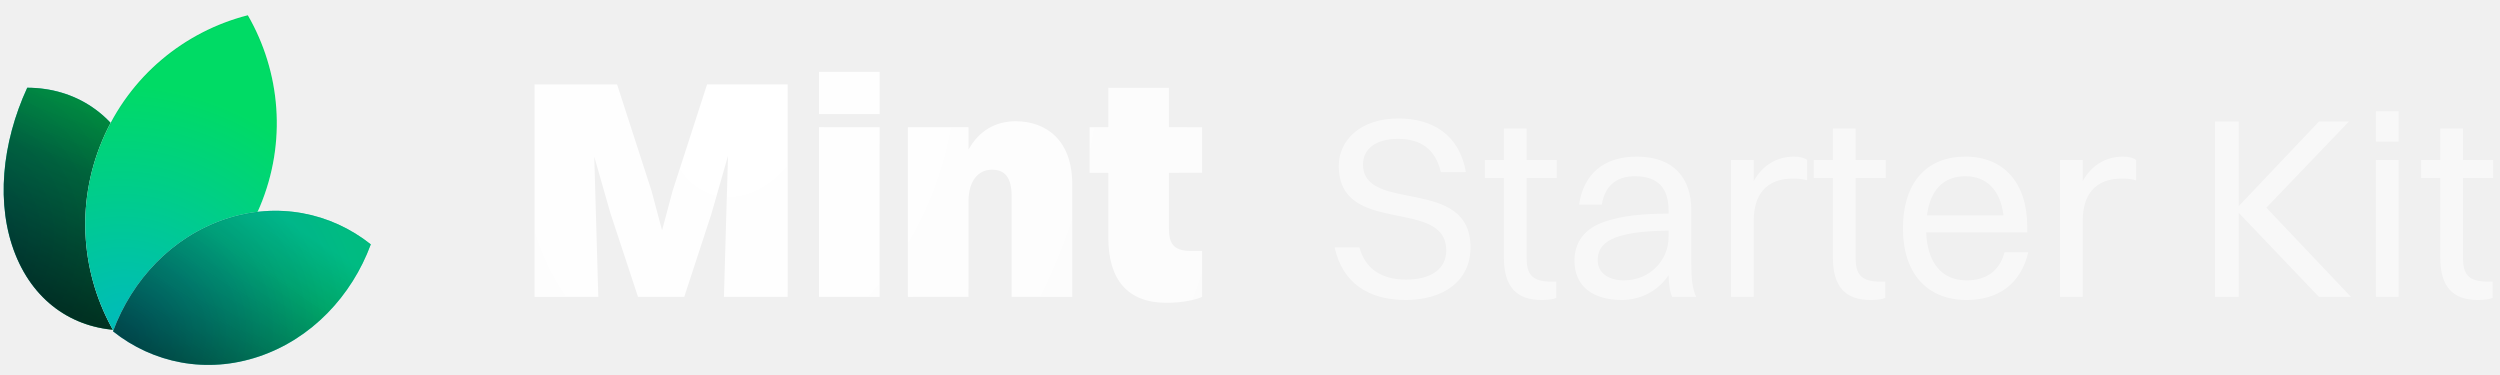
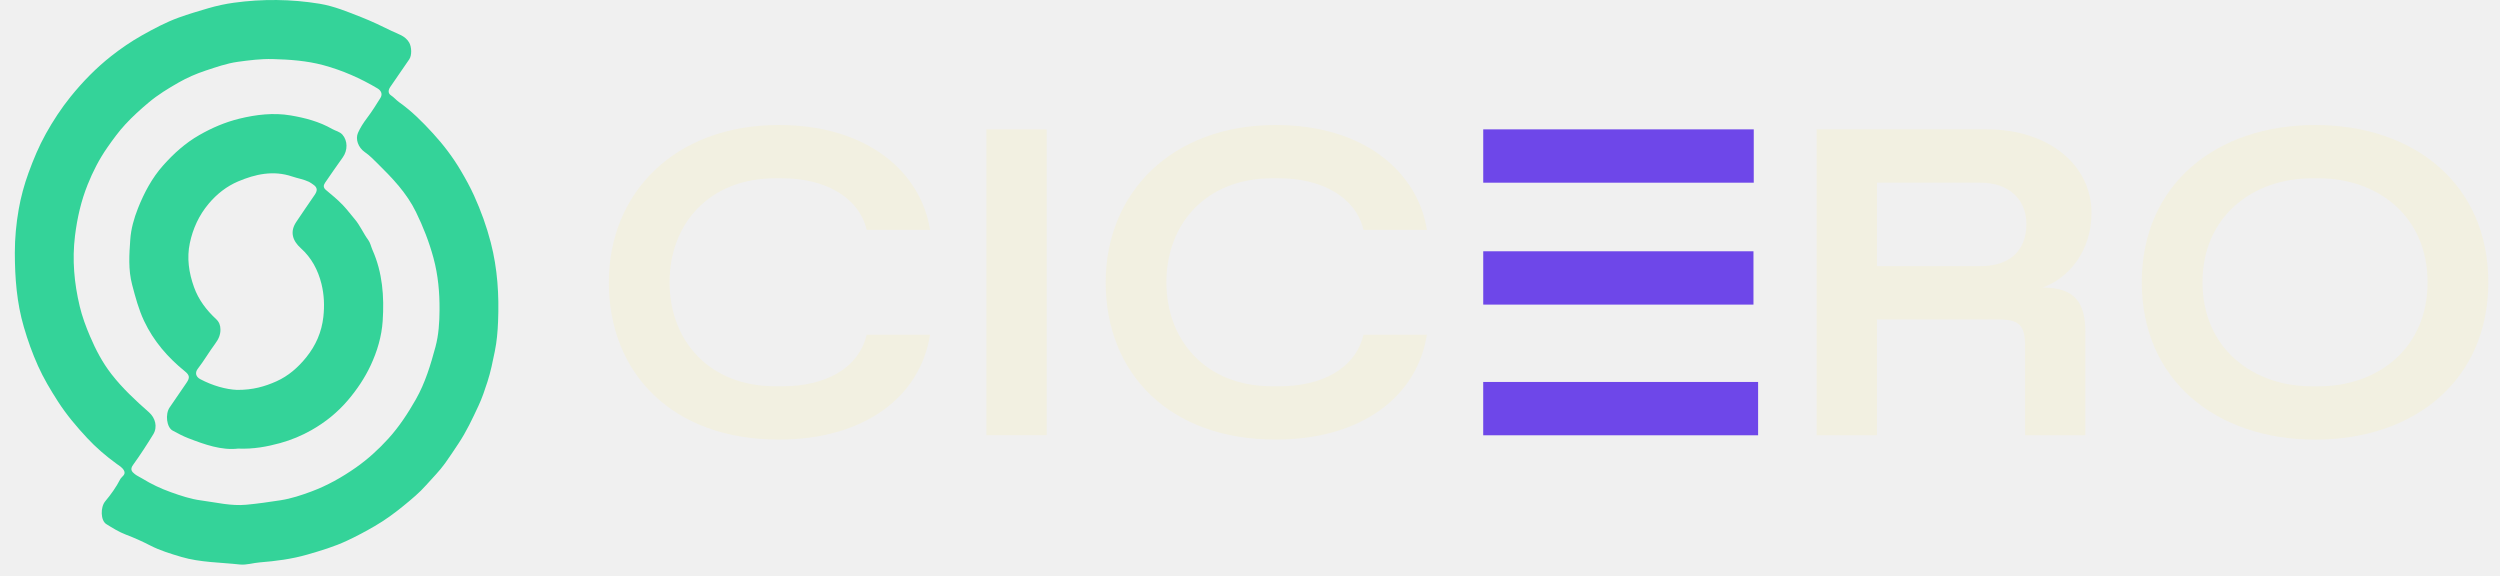
- <svg xmlns="http://www.w3.org/2000/svg" width="160" height="24" viewBox="0 0 160 24" fill="none">
-   <path d="M7.953 21.139C4.896 21.13 2.255 19.458 0.987 16.29C-0.28 13.121 0.109 9.163 1.744 5.615C4.801 5.624 7.442 7.296 8.71 10.465C9.977 13.633 9.588 17.591 7.953 21.139Z" fill="white" />
-   <path d="M7.953 21.139C4.896 21.13 2.255 19.458 0.987 16.29C-0.28 13.121 0.109 9.163 1.744 5.615C4.801 5.624 7.442 7.296 8.71 10.465C9.977 13.633 9.588 17.591 7.953 21.139Z" fill="url(#paint0_radial_115_109)" />
-   <path d="M7.953 21.139C4.896 21.13 2.255 19.458 0.987 16.29C-0.28 13.121 0.109 9.163 1.744 5.615C4.801 5.624 7.442 7.296 8.71 10.465C9.977 13.633 9.588 17.591 7.953 21.139Z" fill="black" fill-opacity="0.5" style="mix-blend-mode:hard-light" />
-   <path d="M7.953 21.139C4.896 21.13 2.255 19.458 0.987 16.29C-0.28 13.121 0.109 9.163 1.744 5.615C4.801 5.624 7.442 7.296 8.71 10.465C9.977 13.633 9.588 17.591 7.953 21.139Z" fill="url(#paint1_linear_115_109)" fill-opacity="0.5" style="mix-blend-mode:hard-light" />
-   <path d="M7.935 21.111C4.897 21.096 2.274 19.431 1.013 16.279C-0.248 13.124 0.136 9.182 1.762 5.643C4.8 5.659 7.423 7.324 8.684 10.476C9.945 13.63 9.561 17.572 7.935 21.111Z" stroke="url(#paint2_linear_115_109)" stroke-opacity="0.05" stroke-width="0.056" />
-   <path d="M7.31 21.257C11.354 20.221 14.884 17.375 16.628 13.236C18.373 9.097 17.945 4.587 15.86 0.976C11.816 2.012 8.287 4.858 6.542 8.998C4.797 13.137 5.225 17.646 7.31 21.257Z" fill="white" />
-   <path d="M7.31 21.257C11.354 20.221 14.884 17.375 16.628 13.236C18.373 9.097 17.945 4.587 15.86 0.976C11.816 2.012 8.287 4.858 6.542 8.998C4.797 13.137 5.225 17.646 7.31 21.257Z" fill="url(#paint3_radial_115_109)" />
-   <path d="M16.602 13.225C14.864 17.349 11.351 20.187 7.324 21.225C5.253 17.624 4.829 13.132 6.568 9.009C8.306 4.885 11.819 2.047 15.846 1.009C17.918 4.61 18.341 9.101 16.602 13.225Z" stroke="url(#paint4_linear_115_109)" stroke-opacity="0.05" stroke-width="0.056" />
-   <path d="M7.234 21.207C9.789 23.237 13.21 23.951 16.577 22.814C19.944 21.677 22.506 18.945 23.73 15.638C21.175 13.608 17.754 12.894 14.387 14.031C11.02 15.168 8.458 17.901 7.234 21.207Z" fill="white" />
-   <path d="M7.234 21.207C9.789 23.237 13.21 23.951 16.577 22.814C19.944 21.677 22.506 18.945 23.73 15.638C21.175 13.608 17.754 12.894 14.387 14.031C11.02 15.168 8.458 17.901 7.234 21.207Z" fill="url(#paint5_radial_115_109)" />
-   <path d="M7.234 21.207C9.789 23.237 13.21 23.951 16.577 22.814C19.944 21.677 22.506 18.945 23.73 15.638C21.175 13.608 17.754 12.894 14.387 14.031C11.02 15.168 8.458 17.901 7.234 21.207Z" fill="black" fill-opacity="0.2" style="mix-blend-mode:hard-light" />
-   <path d="M7.234 21.207C9.789 23.237 13.21 23.951 16.577 22.814C19.944 21.677 22.506 18.945 23.73 15.638C21.175 13.608 17.754 12.894 14.387 14.031C11.02 15.168 8.458 17.901 7.234 21.207Z" fill="url(#paint6_linear_115_109)" fill-opacity="0.5" style="mix-blend-mode:hard-light" />
-   <path d="M16.568 22.787C13.218 23.918 9.814 23.212 7.267 21.198C8.492 17.907 11.044 15.189 14.396 14.058C17.747 12.927 21.15 13.633 23.697 15.648C22.472 18.938 19.92 21.656 16.568 22.787Z" stroke="url(#paint7_linear_115_109)" stroke-opacity="0.05" stroke-width="0.056" />
-   <path d="M34.212 19V5.4H39.492L41.692 12.2L42.372 14.74L43.052 12.2L45.252 5.4H50.412V19H46.332L46.592 9.98L45.532 13.68L43.792 19H40.832L39.052 13.6L38.032 10.02L38.292 19H34.212ZM52.416 7.3V4.6H56.295V7.3H52.416ZM52.416 19V8.14H56.295V19H52.416ZM58.104 19V8.14H61.984V9.58C62.664 8.34 63.744 7.76 65.004 7.76C66.964 7.76 68.624 8.98 68.624 11.78V19H64.744V12.56C64.744 11.34 64.304 10.86 63.484 10.86C62.604 10.86 61.984 11.58 61.984 12.88V19H58.104ZM70.933 15.22V11.06H69.733V8.14H70.933V5.62H74.813V8.14H76.933V11.06H74.813V14.6C74.813 15.5 75.033 16.06 76.213 16.06H76.933V19C76.493 19.2 75.673 19.38 74.653 19.38C72.153 19.38 70.933 17.88 70.933 15.22Z" fill="url(#paint8_radial_115_109)" />
-   <path d="M87.232 10.519C87.232 13.687 94.112 11.229 94.112 15.832C94.112 17.994 92.364 19.198 89.971 19.198C87.562 19.198 85.912 18.093 85.417 15.832H87.001C87.364 17.169 88.371 17.895 89.987 17.895C91.671 17.895 92.561 17.152 92.561 16.03C92.561 12.598 85.681 15.155 85.681 10.618C85.681 9.001 87.034 7.582 89.509 7.582C91.671 7.582 93.403 8.621 93.816 11.014H92.215C91.868 9.529 90.912 8.886 89.476 8.886C88.057 8.886 87.232 9.529 87.232 10.519ZM96.25 16.476V11.393H95.029V10.239H96.25V8.226H97.702V10.239H99.632V11.393H97.702V16.476C97.702 17.532 98.015 18.026 99.302 18.026H99.599V19.066C99.434 19.148 99.071 19.198 98.659 19.198C97.025 19.198 96.25 18.323 96.25 16.476ZM102.516 13.093H101.064C101.345 11.162 102.615 10.024 104.76 10.024C107.103 10.024 108.242 11.393 108.242 13.44V16.888C108.242 17.895 108.324 18.521 108.555 19H107.021C106.856 18.654 106.806 18.142 106.79 17.614C106.047 18.72 104.859 19.198 103.803 19.198C101.988 19.198 100.767 18.357 100.767 16.69C100.767 15.486 101.427 14.611 102.714 14.182C103.902 13.786 105.107 13.687 106.79 13.671V13.473C106.79 12.053 106.13 11.278 104.628 11.278C103.374 11.278 102.698 11.971 102.516 13.093ZM102.252 16.657C102.252 17.465 102.929 17.944 103.952 17.944C105.569 17.944 106.79 16.674 106.79 15.172V14.759C103.061 14.793 102.252 15.585 102.252 16.657ZM110.787 19V10.239H112.239V11.591C112.833 10.519 113.774 10.024 114.83 10.024C115.176 10.024 115.49 10.107 115.655 10.239V11.542C115.407 11.46 115.094 11.427 114.747 11.427C112.998 11.427 112.239 12.515 112.239 14.1V19H110.787ZM117.305 16.476V11.393H116.084V10.239H117.305V8.226H118.757V10.239H120.688V11.393H118.757V16.476C118.757 17.532 119.071 18.026 120.358 18.026H120.655V19.066C120.49 19.148 120.127 19.198 119.714 19.198C118.081 19.198 117.305 18.323 117.305 16.476ZM129.809 16.145C129.33 18.192 127.862 19.198 125.865 19.198C123.324 19.198 121.79 17.482 121.79 14.627C121.79 11.658 123.324 10.024 125.783 10.024C128.258 10.024 129.743 11.723 129.743 14.512V14.875H123.275C123.357 16.838 124.281 17.944 125.865 17.944C127.103 17.944 127.977 17.35 128.291 16.145H129.809ZM125.783 11.278C124.38 11.278 123.539 12.152 123.324 13.786H128.225C128.027 12.169 127.152 11.278 125.783 11.278ZM131.843 19V10.239H133.295V11.591C133.889 10.519 134.829 10.024 135.885 10.024C136.232 10.024 136.545 10.107 136.71 10.239V11.542C136.463 11.46 136.149 11.427 135.803 11.427C134.054 11.427 133.295 12.515 133.295 14.1V19H131.843ZM141.763 19V7.78H143.281V13.192L148.413 7.78H150.327L145.047 13.291L150.459 19H148.413L143.281 13.621V19H141.763ZM152.06 9.067V7.12H153.512V9.067H152.06ZM152.06 19V10.239H153.512V19H152.06ZM156.178 16.476V11.393H154.957V10.239H156.178V8.226H157.63V10.239H159.56V11.393H157.63V16.476C157.63 17.532 157.943 18.026 159.23 18.026H159.527V19.066C159.362 19.148 158.999 19.198 158.587 19.198C156.953 19.198 156.178 18.323 156.178 16.476Z" fill="white" fill-opacity="0.55" />
-   <defs>
-     <radialGradient id="paint0_radial_115_109" cx="0" cy="0" r="1" gradientUnits="userSpaceOnUse" gradientTransform="translate(-3.00503 15.023) rotate(-10.029) scale(17.9572 17.784)">
-       <stop stop-color="#00B0BB" />
-       <stop offset="1" stop-color="#00DB65" />
-     </radialGradient>
-     <linearGradient id="paint1_linear_115_109" x1="7.39" y1="4.813" x2="1.63" y2="18.689" gradientUnits="userSpaceOnUse">
-       <stop stop-color="#18E299" />
-       <stop offset="1" />
-     </linearGradient>
-     <linearGradient id="paint2_linear_115_109" x1="7.948" y1="8.016" x2="1.761" y2="18.746" gradientUnits="userSpaceOnUse">
-       <stop />
-       <stop offset="1" stop-opacity="0" />
-     </linearGradient>
-     <radialGradient id="paint3_radial_115_109" cx="0" cy="0" r="1" gradientUnits="userSpaceOnUse" gradientTransform="translate(8.11404 20.8822) rotate(-75.7542) scale(21.6246 23.7772)">
-       <stop stop-color="#00BBBB" />
-       <stop offset="0.713" stop-color="#00DB65" />
-     </radialGradient>
-     <linearGradient id="paint4_linear_115_109" x1="7.602" y1="5.871" x2="15.556" y2="16.372" gradientUnits="userSpaceOnUse">
-       <stop />
-       <stop offset="1" stop-opacity="0" />
-     </linearGradient>
-     <radialGradient id="paint5_radial_115_109" cx="0" cy="0" r="1" gradientUnits="userSpaceOnUse" gradientTransform="translate(7.84537 21.5181) rotate(-20.3525) scale(18.5603 17.32)">
-       <stop stop-color="#00B0BB" />
-       <stop offset="1" stop-color="#00DB65" />
-     </radialGradient>
-     <linearGradient id="paint6_linear_115_109" x1="16.808" y1="13.007" x2="10.041" y2="22.994" gradientUnits="userSpaceOnUse">
-       <stop stop-color="#00B1BC" />
-       <stop offset="1" />
-     </linearGradient>
-     <linearGradient id="paint7_linear_115_109" x1="16.808" y1="13.007" x2="14.169" y2="23.841" gradientUnits="userSpaceOnUse">
-       <stop />
-       <stop offset="1" stop-opacity="0" />
-     </linearGradient>
-     <radialGradient id="paint8_radial_115_109" cx="0" cy="0" r="1" gradientUnits="userSpaceOnUse" gradientTransform="translate(47.2781 7) rotate(19.0047) scale(67.5582 85.7506)">
-       <stop stop-color="white" />
-       <stop offset="1" stop-color="white" stop-opacity="0.5" />
-     </radialGradient>
-   </defs>
+ <svg xmlns="http://www.w3.org/2000/svg" width="152" height="35" viewBox="0 0 152 35" fill="none">
+   <path d="M37.018 17.165C37.018 11.719 41.031 7.6 47.354 7.6C52.827 7.6 56.016 10.549 56.546 13.976H52.694C52.215 11.956 50.117 10.84 47.565 10.84H47.139C43.1 10.84 40.71 13.63 40.71 17.163C40.71 20.696 43.1 23.486 47.139 23.486H47.565C50.115 23.486 52.188 22.45 52.694 20.35H56.546C55.962 24.096 52.587 26.727 47.354 26.727C40.898 26.73 37.018 22.718 37.018 17.165Z" fill="#F2F0E1" />
+   <path d="M59.973 26.463V7.865H63.639V26.463H59.973Z" fill="#F2F0E1" />
+   <path d="M67.226 17.165C67.226 11.718 71.239 7.6 77.562 7.6C83.034 7.6 86.224 10.549 86.754 13.976H82.901C82.422 11.956 80.325 10.84 77.773 10.84H77.347C73.308 10.84 70.917 13.63 70.917 17.163C70.917 20.696 73.308 23.486 77.347 23.486H77.773C80.323 23.486 82.396 22.45 82.901 20.35H86.754C86.17 24.096 82.795 26.726 77.562 26.726C71.106 26.73 67.226 22.718 67.226 17.165Z" fill="#F2F0E1" />
+   <path d="M90.181 7.865H106.628V11.108H93.848H90.181V7.865ZM90.181 23.223H93.848H106.893V26.465H90.179V23.223H90.181ZM90.181 18.52V15.278H93.848H106.611V18.52H93.848H90.181Z" fill="#6E47E9" />
+   <path d="M110.453 26.463V7.865H120.815C124.534 7.865 127.164 10.018 127.164 12.941C127.164 15.333 125.704 16.953 124.188 17.484C126.128 17.484 126.791 18.36 126.791 20.22V26.463H123.125V21.017C123.125 19.768 122.752 19.423 121.505 19.423H114.119V26.465H110.453V26.463ZM114.119 16.181H120.415C122.169 16.181 123.205 15.251 123.205 13.631C123.205 12.144 122.169 11.108 120.415 11.108H114.119V16.181Z" fill="#F2F0E1" />
+   <path d="M130.22 17.165C130.22 11.213 134.736 7.6 140.768 7.6C146.8 7.6 151.29 11.213 151.29 17.165C151.29 23.117 146.8 26.73 140.768 26.73C134.736 26.73 130.22 23.117 130.22 17.165ZM140.981 23.488C144.568 23.488 147.597 21.175 147.597 17.165C147.597 13.152 144.568 10.842 140.981 10.842H140.555C136.969 10.842 133.913 13.154 133.913 17.165C133.913 21.177 136.969 23.488 140.555 23.488H140.981Z" fill="#F2F0E1" />
+   <path d="M14.588 34.322C13.395 34.189 12.172 34.201 11.019 33.859C10.382 33.669 9.729 33.474 9.115 33.156C8.648 32.915 8.153 32.693 7.654 32.505C7.225 32.341 6.843 32.102 6.462 31.864C6.112 31.646 6.098 30.837 6.398 30.478C6.746 30.063 7.062 29.621 7.31 29.138C7.397 28.97 7.681 28.861 7.534 28.599C7.432 28.418 7.25 28.313 7.09 28.2C6.442 27.731 5.834 27.207 5.294 26.627C4.648 25.933 4.034 25.206 3.516 24.398C3.069 23.703 2.646 22.994 2.311 22.246C1.968 21.484 1.688 20.696 1.452 19.889C1.017 18.407 0.904 16.895 0.902 15.367C0.902 14.48 0.985 13.593 1.138 12.723C1.269 11.976 1.472 11.232 1.731 10.519C2.029 9.697 2.369 8.881 2.794 8.121C3.23 7.341 3.724 6.585 4.288 5.885C5.026 4.972 5.846 4.129 6.771 3.403C7.353 2.947 7.965 2.526 8.616 2.159C9.349 1.747 10.08 1.355 10.872 1.067C11.463 0.853 12.061 0.679 12.662 0.501C13.179 0.35 13.691 0.239 14.219 0.166C15.956 -0.072 17.695 -0.056 19.424 0.226C20.313 0.372 21.145 0.72 21.983 1.05C22.607 1.295 23.211 1.586 23.809 1.88C24.183 2.065 24.641 2.169 24.881 2.594C25.028 2.853 25.051 3.364 24.881 3.609C24.494 4.168 24.11 4.728 23.727 5.289C23.606 5.467 23.576 5.669 23.768 5.795C23.954 5.917 24.093 6.09 24.27 6.216C25.035 6.757 25.69 7.417 26.32 8.104C26.964 8.805 27.539 9.564 28.021 10.382C28.309 10.87 28.584 11.367 28.82 11.887C29.241 12.815 29.585 13.763 29.84 14.75C30.25 16.334 30.35 17.94 30.282 19.568C30.258 20.171 30.204 20.778 30.085 21.358C29.958 21.98 29.833 22.609 29.636 23.216C29.475 23.71 29.31 24.207 29.09 24.675C28.724 25.458 28.36 26.24 27.874 26.968C27.608 27.367 27.342 27.774 27.063 28.164C26.724 28.638 26.302 29.053 25.913 29.493C25.503 29.958 25.024 30.352 24.55 30.741C23.995 31.195 23.415 31.623 22.785 31.986C22.233 32.308 21.67 32.608 21.095 32.876C20.32 33.239 19.5 33.484 18.673 33.722C17.72 33.995 16.76 34.116 15.784 34.194C15.384 34.226 14.996 34.361 14.588 34.322ZM16.577 3.591C15.867 3.573 15.163 3.662 14.465 3.758C13.791 3.85 13.141 4.081 12.494 4.295C11.926 4.484 11.377 4.721 10.863 5.016C10.229 5.376 9.608 5.756 9.042 6.23C8.545 6.647 8.068 7.078 7.629 7.552C7.223 7.988 6.875 8.471 6.531 8.961C6.036 9.669 5.647 10.43 5.33 11.223C4.928 12.224 4.691 13.266 4.559 14.345C4.382 15.795 4.51 17.211 4.845 18.615C4.994 19.241 5.218 19.85 5.475 20.451C5.823 21.271 6.233 22.047 6.772 22.742C7.44 23.605 8.243 24.35 9.062 25.071C9.447 25.412 9.59 25.962 9.319 26.405C8.932 27.037 8.527 27.662 8.093 28.262C7.894 28.535 8.007 28.68 8.201 28.829C8.341 28.938 8.51 29.007 8.66 29.101C9.207 29.438 9.787 29.71 10.387 29.924C10.987 30.139 11.59 30.343 12.235 30.427C13.141 30.546 14.041 30.774 14.962 30.689C15.661 30.624 16.359 30.524 17.056 30.416C17.711 30.315 18.327 30.107 18.93 29.884C19.89 29.527 20.783 29.026 21.629 28.434C22.362 27.921 23.015 27.325 23.61 26.67C24.265 25.949 24.797 25.137 25.282 24.285C25.855 23.275 26.181 22.185 26.478 21.085C26.671 20.365 26.719 19.603 26.724 18.858C26.733 17.786 26.637 16.723 26.352 15.672C26.089 14.705 25.732 13.793 25.292 12.893C24.723 11.726 23.849 10.822 22.951 9.935C22.71 9.697 22.469 9.447 22.178 9.247C21.777 8.97 21.599 8.459 21.764 8.082C21.901 7.77 22.089 7.476 22.3 7.197C22.602 6.799 22.87 6.375 23.133 5.949C23.274 5.719 23.17 5.506 22.96 5.38C21.919 4.76 20.817 4.274 19.645 3.958C18.641 3.692 17.612 3.618 16.577 3.591Z" fill="#34D399" />
+   <path d="M14.473 27.275C13.47 27.392 12.452 27.03 11.449 26.643C11.126 26.519 10.805 26.348 10.494 26.178C10.13 25.977 10.033 25.184 10.315 24.771C10.656 24.269 11.002 23.772 11.343 23.27C11.554 22.959 11.531 22.81 11.234 22.57C10.194 21.727 9.337 20.735 8.762 19.518C8.43 18.813 8.233 18.068 8.035 17.316C7.79 16.389 7.857 15.47 7.921 14.556C7.965 13.917 8.15 13.264 8.388 12.666C8.762 11.726 9.24 10.819 9.921 10.056C10.56 9.339 11.268 8.696 12.118 8.212C12.89 7.77 13.692 7.427 14.551 7.216C15.579 6.964 16.633 6.842 17.673 7.018C18.542 7.165 19.412 7.392 20.198 7.843C20.405 7.962 20.657 8.001 20.824 8.192C21.144 8.561 21.147 9.138 20.842 9.566C20.478 10.079 20.116 10.593 19.763 11.113C19.662 11.262 19.644 11.408 19.82 11.553C20.175 11.845 20.528 12.141 20.846 12.471C21.103 12.739 21.328 13.044 21.57 13.328C21.901 13.719 22.09 14.189 22.39 14.593C22.517 14.765 22.56 15 22.649 15.202C23.259 16.577 23.364 18.029 23.268 19.502C23.206 20.453 22.936 21.365 22.53 22.228C22.173 22.987 21.71 23.676 21.163 24.322C20.53 25.069 19.781 25.672 18.943 26.148C18.349 26.485 17.712 26.753 17.035 26.939C16.226 27.159 15.419 27.312 14.473 27.275ZM14.406 23.706C15.373 23.713 16.111 23.497 16.81 23.183C17.534 22.858 18.12 22.345 18.624 21.72C19.208 20.994 19.557 20.183 19.66 19.27C19.735 18.597 19.71 17.928 19.545 17.259C19.334 16.409 18.936 15.671 18.292 15.092C17.786 14.639 17.609 14.091 18.015 13.49C18.384 12.947 18.748 12.4 19.124 11.861C19.296 11.614 19.33 11.412 19.044 11.222C18.959 11.165 18.879 11.101 18.784 11.055C18.457 10.899 18.1 10.845 17.761 10.73C16.619 10.343 15.517 10.588 14.473 11.032C13.792 11.323 13.195 11.781 12.693 12.379C12.091 13.094 11.726 13.905 11.541 14.783C11.351 15.679 11.481 16.583 11.795 17.456C12.072 18.23 12.551 18.854 13.14 19.403C13.327 19.576 13.398 19.779 13.403 20.02C13.41 20.359 13.286 20.625 13.076 20.907C12.709 21.401 12.399 21.939 12.021 22.428C11.843 22.661 11.905 22.911 12.18 23.055C12.934 23.454 13.736 23.674 14.406 23.706Z" fill="#34D399" />
</svg>
